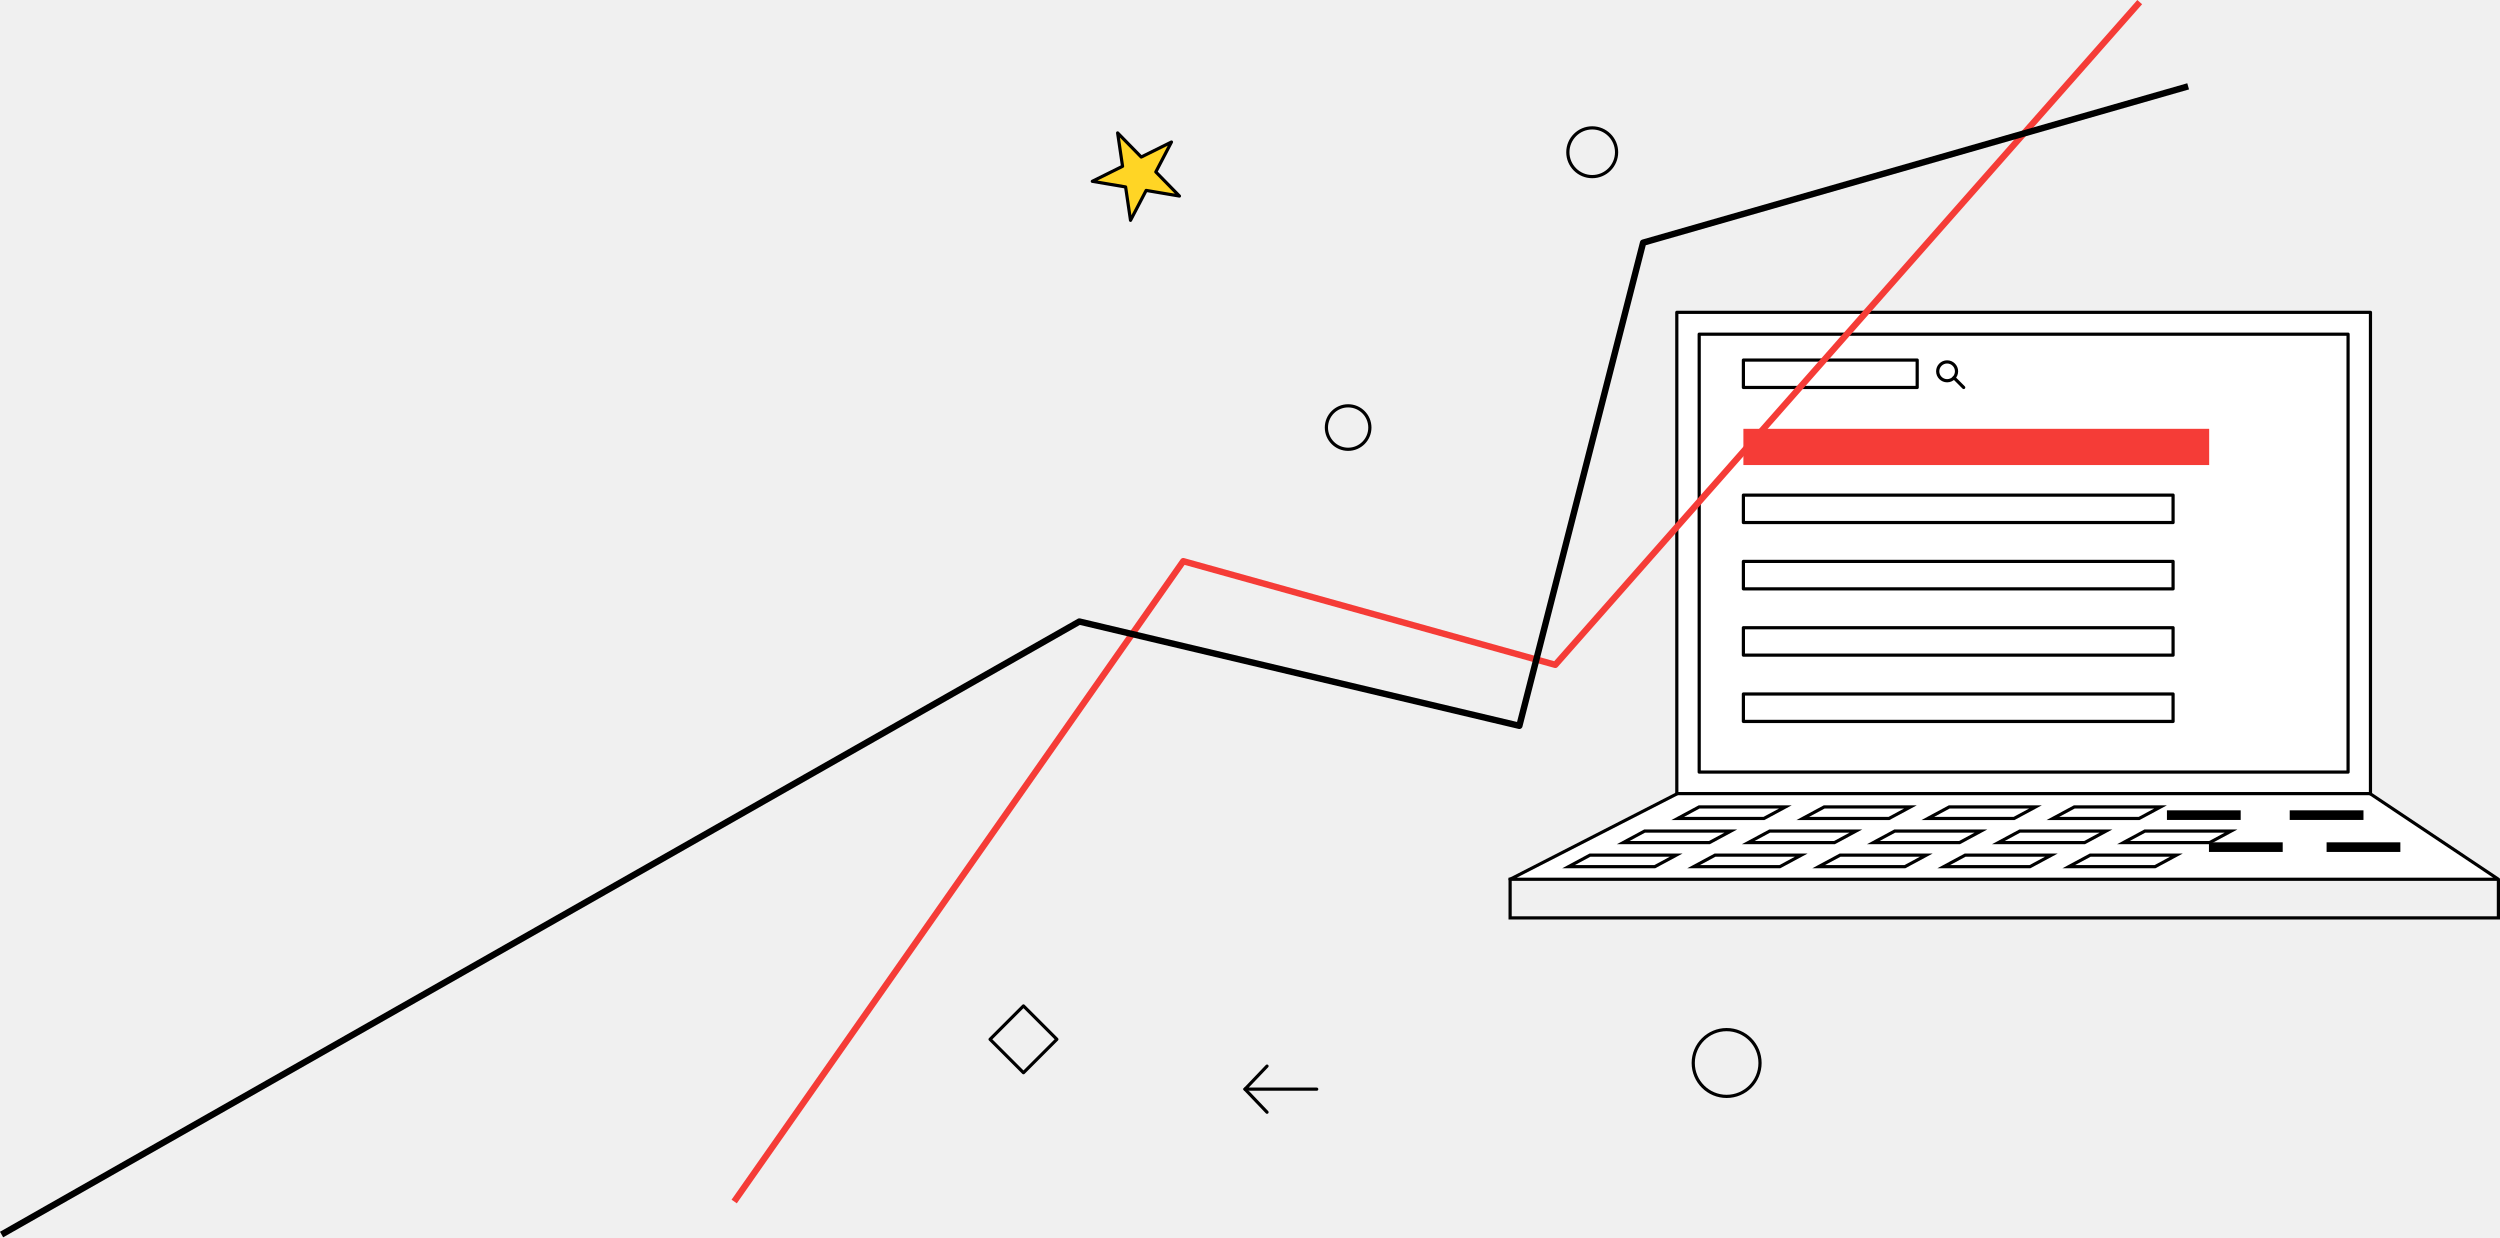
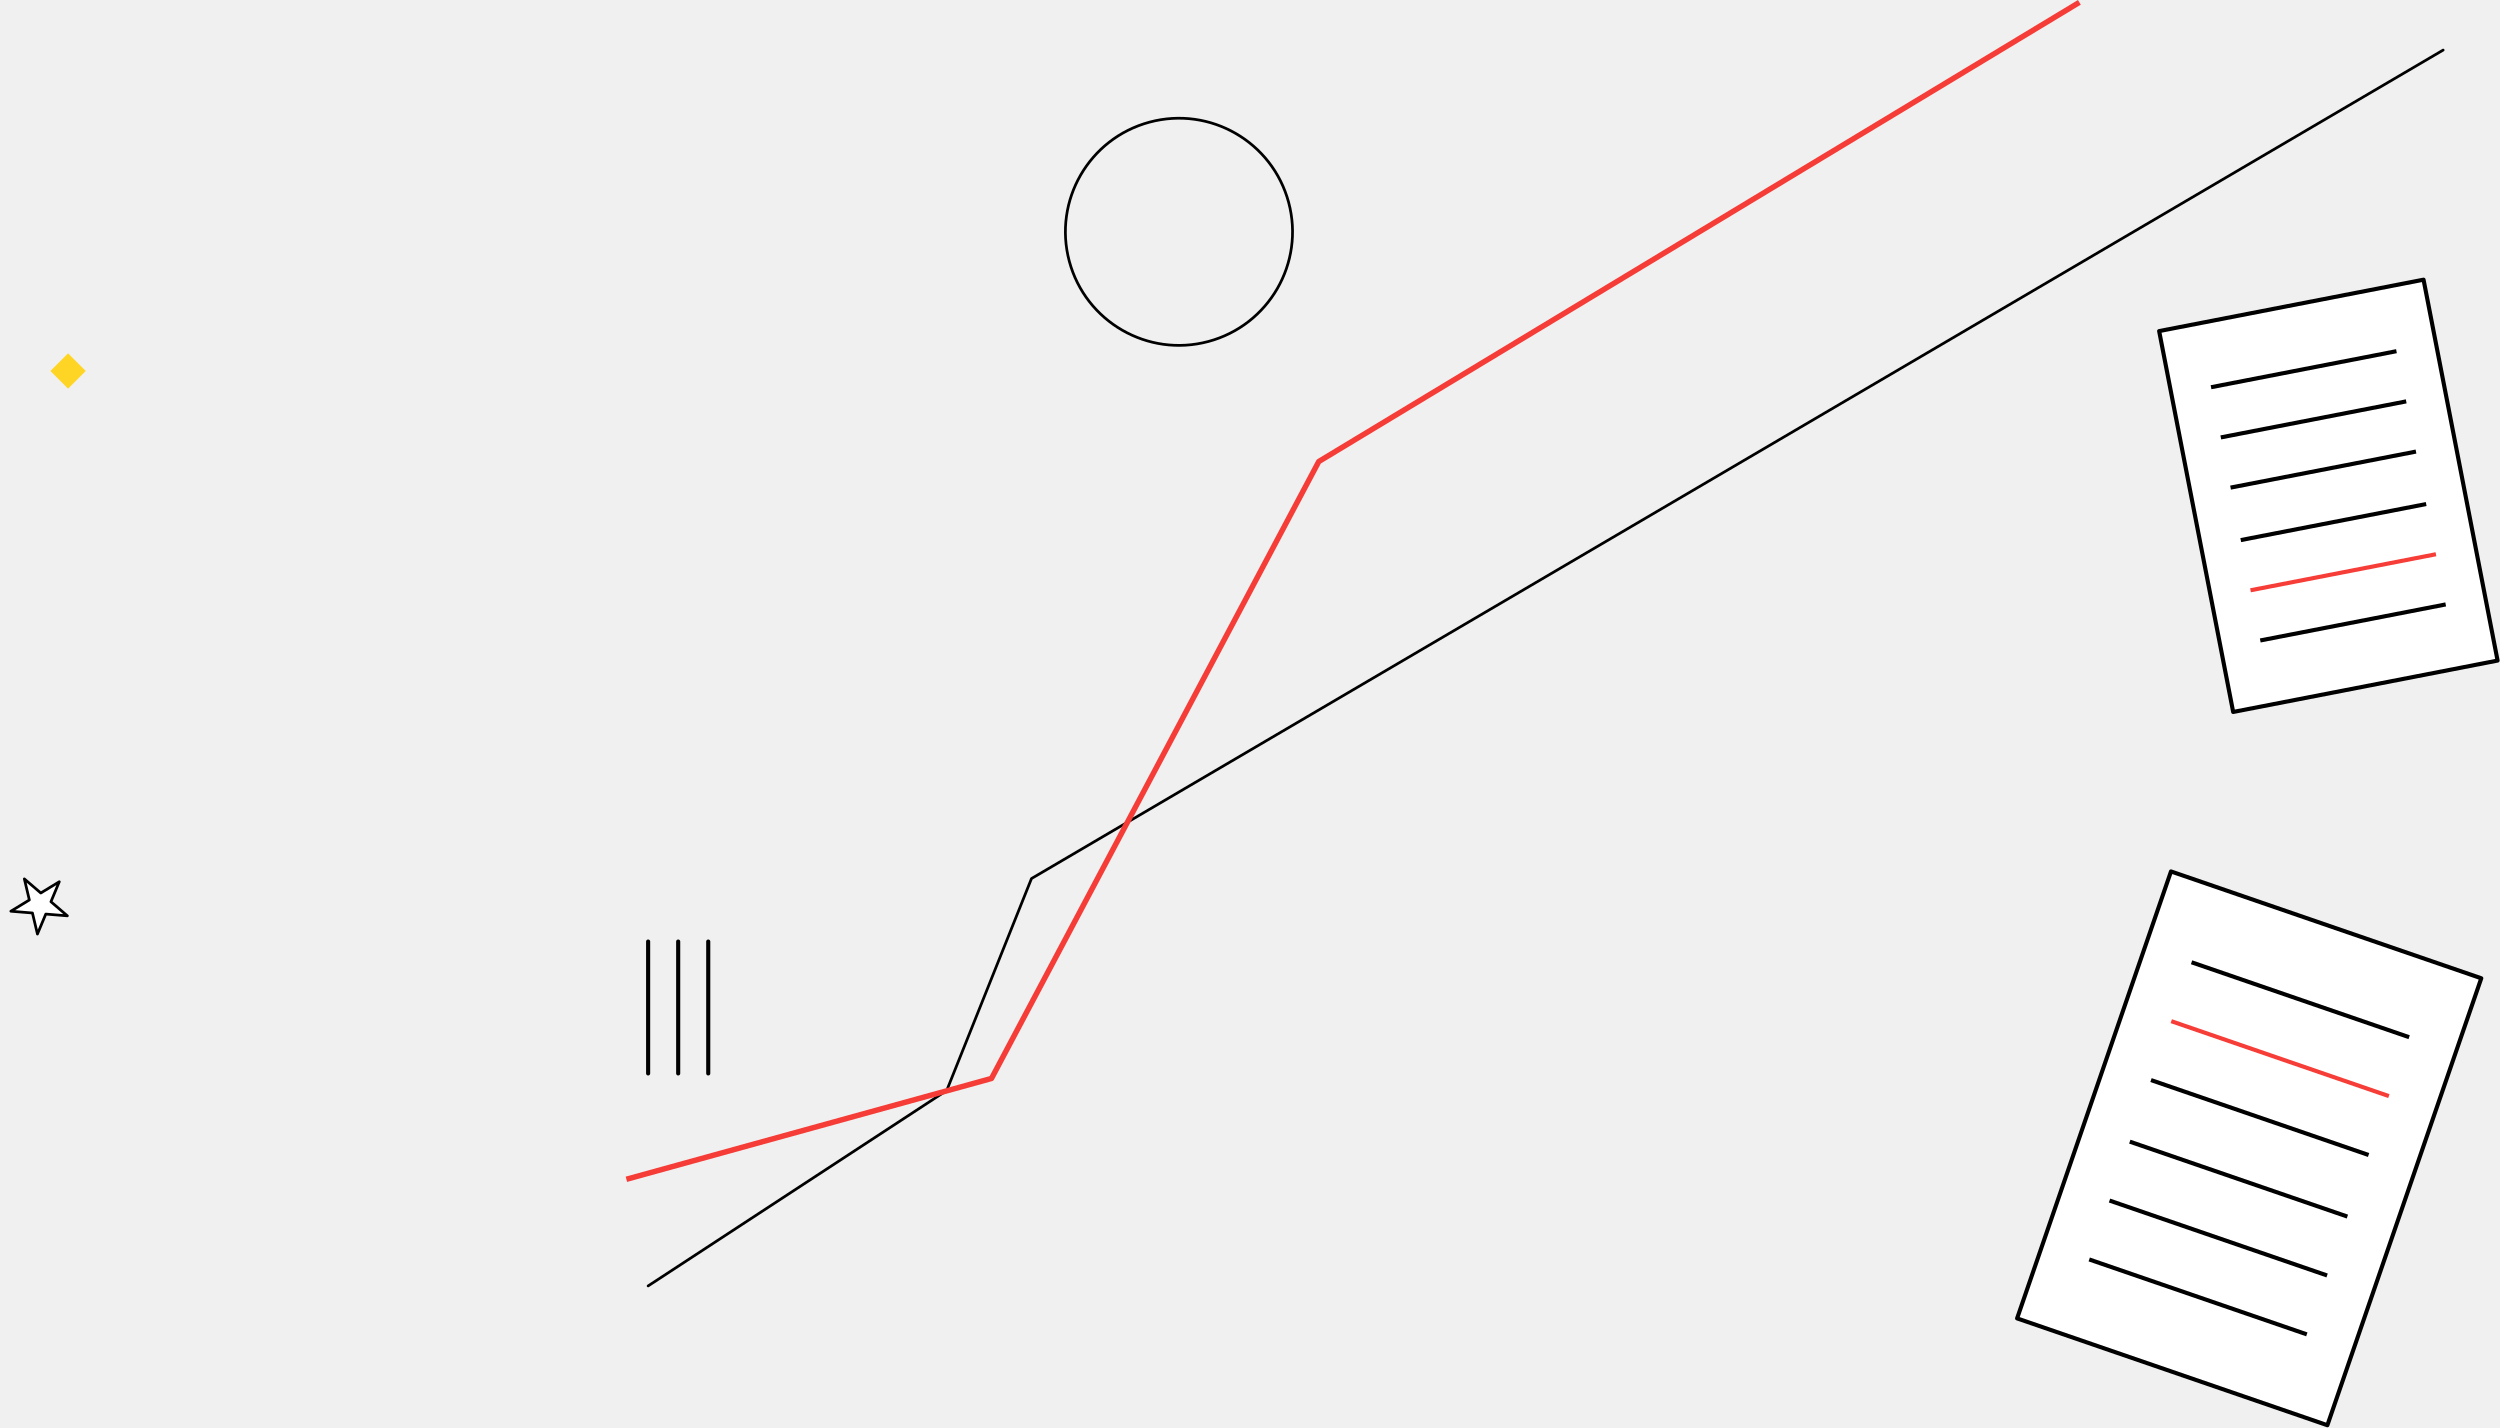
- <svg xmlns="http://www.w3.org/2000/svg" width="1559.303" height="771.751" viewBox="0 0 1559.303 771.751">
-   <g id="Group_213" data-name="Group 213" transform="translate(-610.697 -98.677)">
-     <g id="Component_61_1" data-name="Component 61 – 1" transform="translate(1228.229 178.434)">
-       <path id="Path_1007" data-name="Path 1007" d="M200.817,13.177,96.849,66.433H713.26L633.465,13.177V-287.18H200.817Z" transform="translate(227.511 402.24)" fill="#fff" stroke="#000" stroke-linecap="round" stroke-linejoin="round" stroke-width="2" fill-rule="evenodd" />
-       <path id="Path_1008" data-name="Path 1008" d="M136.4-4.132H541.119V-277.265H136.4Z" transform="translate(305.893 405.937)" fill="#fff" stroke="#000" stroke-linecap="round" stroke-linejoin="round" stroke-width="2" fill-rule="evenodd" />
-       <path id="Path_1009" data-name="Path 1009" d="M156.482-211.665H446.993v-22.6H156.482Z" transform="translate(313.379 421.969)" fill="#f53c37" fill-rule="evenodd" />
-       <path id="Path_1010" data-name="Path 1010" d="M156.482-187.034h268v-17.11h-268Z" transform="translate(313.379 433.2)" fill="#fff" stroke="#000" stroke-linecap="round" stroke-linejoin="round" stroke-width="2" fill-rule="evenodd" />
-       <path id="Path_1011" data-name="Path 1011" d="M156.482-248.394h108.4V-265.5h-108.4Z" transform="translate(313.379 410.322)" fill="rgba(0,0,0,0)" stroke="#000" stroke-linecap="round" stroke-linejoin="round" stroke-width="2" />
-       <path id="Path_1012" data-name="Path 1012" d="M156.482-156.914h268v-17.11h-268Z" transform="translate(313.379 444.429)" fill="#fff" stroke="#000" stroke-linecap="round" stroke-linejoin="round" stroke-width="2" fill-rule="evenodd" />
-       <path id="Path_1013" data-name="Path 1013" d="M156.482-126.794h268V-143.9h-268Z" transform="translate(313.379 455.66)" fill="#fff" stroke="#000" stroke-linecap="round" stroke-linejoin="round" stroke-width="2" fill-rule="evenodd" />
-       <path id="Path_1014" data-name="Path 1014" d="M156.482-96.674h268v-17.11h-268Z" transform="translate(313.379 466.89)" fill="#fff" stroke="#000" stroke-linecap="round" stroke-linejoin="round" stroke-width="2" fill-rule="evenodd" />
-       <path id="Path_1015" data-name="Path 1015" d="M383.429-228.033l13.742,14.381" transform="translate(-224.435 827.609)" fill="rgba(0,0,0,0)" stroke="#000" stroke-linecap="round" stroke-linejoin="round" stroke-width="2" />
-       <path id="Path_1016" data-name="Path 1016" d="M428.162-224.127H383.429l13.742-14.381" transform="translate(-224.435 823.704)" fill="rgba(0,0,0,0)" stroke="#000" stroke-linecap="round" stroke-linejoin="round" stroke-width="2" />
-       <path id="Path_1017" data-name="Path 1017" d="M250.633-264.665a5.876,5.876,0,0,1,5.873,5.873,5.876,5.876,0,0,1-5.873,5.873,5.876,5.876,0,0,1-5.874-5.873A5.876,5.876,0,0,1,250.633-264.665Z" transform="translate(346.294 410.635)" fill="rgba(0,0,0,0)" stroke="#000" stroke-linecap="round" stroke-linejoin="round" stroke-width="2" />
-       <path id="Path_1018" data-name="Path 1018" d="M252.153-257.456l6.061,6.061" transform="translate(349.05 413.323)" fill="rgba(0,0,0,0)" stroke="#000" stroke-linecap="round" stroke-linejoin="round" stroke-width="2" />
-       <path id="Path_1219" data-name="Path 1219" d="M97.423-290.9H530.7" transform="translate(330.274 706.138)" fill="none" stroke="#000" stroke-width="2" />
-       <line id="Line_40" data-name="Line 40" x2="46.005" transform="translate(734.03 428.664)" fill="none" stroke="#000" stroke-width="6" />
-       <line id="Line_43" data-name="Line 43" x2="46.005" transform="translate(760.235 448.617)" fill="none" stroke="#000" stroke-width="6" />
-       <line id="Line_41" data-name="Line 41" x2="46.005" transform="translate(810.613 428.664)" fill="none" stroke="#000" stroke-width="6" />
-       <line id="Line_42" data-name="Line 42" x2="46.005" transform="translate(833.615 448.617)" fill="none" stroke="#000" stroke-width="6" />
-       <path id="Path_1220" data-name="Path 1220" d="M643.089-275.725v24.086H26.677v-25.11" transform="translate(297.682 744.398)" fill="none" stroke="#000" stroke-width="2" />
-       <g id="Path_1304" data-name="Path 1304" transform="translate(442.03 422.531)" fill="#fff" stroke-linecap="round" stroke-linejoin="round">
-         <path d="M 40.664 8.192 L -13.115 8.192 L 0.252 1 L 54.031 1 L 40.664 8.192 Z" stroke="none" />
-         <path d="M 0.504 2 L -9.146 7.192 L 40.412 7.192 L 50.062 2 L 0.504 2 M -3.814697265625e-06 2.86102294921875e-06 L 58 2.86102294921875e-06 L 40.916 9.192 L -17.084 9.192 L -3.814697265625e-06 2.86102294921875e-06 Z" stroke="none" fill="#000" />
-       </g>
-       <g id="Path_1311" data-name="Path 1311" transform="translate(408.03 437.582)" fill="#fff" stroke-linecap="round" stroke-linejoin="round">
-         <path d="M 40.664 8.192 L -13.115 8.192 L 0.252 1 L 54.031 1 L 40.664 8.192 Z" stroke="none" />
-         <path d="M 0.504 2 L -9.146 7.192 L 40.412 7.192 L 50.062 2 L 0.504 2 M -3.814697265625e-06 2.86102294921875e-06 L 58 2.86102294921875e-06 L 40.916 9.192 L -17.084 9.192 L -3.814697265625e-06 2.86102294921875e-06 Z" stroke="none" fill="#000" />
-       </g>
-       <g id="Path_1315" data-name="Path 1315" transform="translate(373.945 452.597)" fill="#fff" stroke-linecap="round" stroke-linejoin="round">
-         <path d="M 40.664 8.192 L -13.115 8.192 L 0.252 1 L 54.031 1 L 40.664 8.192 Z" stroke="none" />
-         <path d="M 0.504 2 L -9.146 7.192 L 40.412 7.192 L 50.062 2 L 0.504 2 M -3.814697265625e-06 2.86102294921875e-06 L 58 2.86102294921875e-06 L 40.916 9.192 L -17.084 9.192 L -3.814697265625e-06 2.86102294921875e-06 Z" stroke="none" fill="#000" />
-       </g>
-       <g id="Path_1305" data-name="Path 1305" transform="translate(520.03 422.531)" fill="#fff" stroke-linecap="round" stroke-linejoin="round">
-         <path d="M 40.664 8.192 L -13.115 8.192 L 0.252 1 L 54.031 1 L 40.664 8.192 Z" stroke="none" />
-         <path d="M 0.504 2 L -9.146 7.192 L 40.412 7.192 L 50.062 2 L 0.504 2 M -3.814697265625e-06 2.86102294921875e-06 L 58 2.86102294921875e-06 L 40.916 9.192 L -17.084 9.192 L -3.814697265625e-06 2.86102294921875e-06 Z" stroke="none" fill="#000" />
-       </g>
-       <g id="Path_1310" data-name="Path 1310" transform="translate(486.03 437.582)" fill="#fff" stroke-linecap="round" stroke-linejoin="round">
-         <path d="M 40.664 8.192 L -13.115 8.192 L 0.252 1 L 54.031 1 L 40.664 8.192 Z" stroke="none" />
-         <path d="M 0.504 2 L -9.146 7.192 L 40.412 7.192 L 50.062 2 L 0.504 2 M -3.814697265625e-06 2.86102294921875e-06 L 58 2.86102294921875e-06 L 40.916 9.192 L -17.084 9.192 L -3.814697265625e-06 2.86102294921875e-06 Z" stroke="none" fill="#000" />
-       </g>
-       <g id="Path_1314" data-name="Path 1314" transform="translate(451.945 452.597)" fill="#fff" stroke-linecap="round" stroke-linejoin="round">
-         <path d="M 40.664 8.192 L -13.115 8.192 L 0.252 1 L 54.031 1 L 40.664 8.192 Z" stroke="none" />
-         <path d="M 0.504 2 L -9.146 7.192 L 40.412 7.192 L 50.062 2 L 0.504 2 M -3.814697265625e-06 2.86102294921875e-06 L 58 2.86102294921875e-06 L 40.916 9.192 L -17.084 9.192 L -3.814697265625e-06 2.86102294921875e-06 Z" stroke="none" fill="#000" />
-       </g>
-       <g id="Path_1306" data-name="Path 1306" transform="translate(598.03 422.531)" fill="#fff" stroke-linecap="round" stroke-linejoin="round">
-         <path d="M 40.664 8.192 L -13.115 8.192 L 0.252 1 L 54.031 1 L 40.664 8.192 Z" stroke="none" />
-         <path d="M 0.504 2 L -9.146 7.192 L 40.412 7.192 L 50.062 2 L 0.504 2 M -3.814697265625e-06 2.86102294921875e-06 L 58 2.86102294921875e-06 L 40.916 9.192 L -17.084 9.192 L -3.814697265625e-06 2.86102294921875e-06 Z" stroke="none" fill="#000" />
-       </g>
-       <g id="Path_1309" data-name="Path 1309" transform="translate(564.03 437.582)" fill="#fff" stroke-linecap="round" stroke-linejoin="round">
-         <path d="M 40.664 8.192 L -13.115 8.192 L 0.252 1 L 54.031 1 L 40.664 8.192 Z" stroke="none" />
-         <path d="M 0.504 2 L -9.146 7.192 L 40.412 7.192 L 50.062 2 L 0.504 2 M -3.814697265625e-06 2.86102294921875e-06 L 58 2.86102294921875e-06 L 40.916 9.192 L -17.084 9.192 L -3.814697265625e-06 2.86102294921875e-06 Z" stroke="none" fill="#000" />
-       </g>
-       <g id="Path_1313" data-name="Path 1313" transform="translate(529.945 452.597)" fill="#fff" stroke-linecap="round" stroke-linejoin="round">
-         <path d="M 40.664 8.192 L -13.115 8.192 L 0.252 1 L 54.031 1 L 40.664 8.192 Z" stroke="none" />
-         <path d="M 0.504 2 L -9.146 7.192 L 40.412 7.192 L 50.062 2 L 0.504 2 M -3.814697265625e-06 2.86102294921875e-06 L 58 2.86102294921875e-06 L 40.916 9.192 L -17.084 9.192 L -3.814697265625e-06 2.86102294921875e-06 Z" stroke="none" fill="#000" />
-       </g>
-       <g id="Path_1307" data-name="Path 1307" transform="translate(676.03 422.531)" fill="#fff" stroke-linecap="round" stroke-linejoin="round">
-         <path d="M 40.664 8.192 L -13.115 8.192 L 0.252 1 L 54.031 1 L 40.664 8.192 Z" stroke="none" />
-         <path d="M 0.504 2 L -9.146 7.192 L 40.412 7.192 L 50.062 2 L 0.504 2 M -3.814697265625e-06 2.86102294921875e-06 L 58 2.86102294921875e-06 L 40.916 9.192 L -17.084 9.192 L -3.814697265625e-06 2.86102294921875e-06 Z" stroke="none" fill="#000" />
-       </g>
-       <g id="Path_1308" data-name="Path 1308" transform="translate(642.03 437.582)" fill="#fff" stroke-linecap="round" stroke-linejoin="round">
-         <path d="M 40.664 8.192 L -13.115 8.192 L 0.252 1 L 54.031 1 L 40.664 8.192 Z" stroke="none" />
-         <path d="M 0.504 2 L -9.146 7.192 L 40.412 7.192 L 50.062 2 L 0.504 2 M -3.814697265625e-06 2.86102294921875e-06 L 58 2.86102294921875e-06 L 40.916 9.192 L -17.084 9.192 L -3.814697265625e-06 2.86102294921875e-06 Z" stroke="none" fill="#000" />
-       </g>
-       <g id="Path_1363" data-name="Path 1363" transform="translate(720.03 437.582)" fill="#fff" stroke-linecap="round" stroke-linejoin="round">
-         <path d="M 40.664 8.192 L -13.115 8.192 L 0.252 1 L 54.031 1 L 40.664 8.192 Z" stroke="none" />
-         <path d="M 0.504 2 L -9.146 7.192 L 40.412 7.192 L 50.062 2 L 0.504 2 M -3.814697265625e-06 2.86102294921875e-06 L 58 2.86102294921875e-06 L 40.916 9.192 L -17.084 9.192 L -3.814697265625e-06 2.86102294921875e-06 Z" stroke="none" fill="#000" />
-       </g>
-       <g id="Path_1312" data-name="Path 1312" transform="translate(607.945 452.597)" fill="#fff" stroke-linecap="round" stroke-linejoin="round">
-         <path d="M 40.664 8.192 L -13.115 8.192 L 0.252 1 L 54.031 1 L 40.664 8.192 Z" stroke="none" />
-         <path d="M 0.504 2 L -9.146 7.192 L 40.412 7.192 L 50.062 2 L 0.504 2 M -3.814697265625e-06 2.86102294921875e-06 L 58 2.86102294921875e-06 L 40.916 9.192 L -17.084 9.192 L -3.814697265625e-06 2.86102294921875e-06 Z" stroke="none" fill="#000" />
-       </g>
-       <g id="Path_1316" data-name="Path 1316" transform="translate(685.945 452.597)" fill="#fff" stroke-linecap="round" stroke-linejoin="round">
-         <path d="M 40.664 8.192 L -13.115 8.192 L 0.252 1 L 54.031 1 L 40.664 8.192 Z" stroke="none" />
-         <path d="M 0.504 2 L -9.146 7.192 L 40.412 7.192 L 50.062 2 L 0.504 2 M -3.814697265625e-06 2.86102294921875e-06 L 58 2.86102294921875e-06 L 40.916 9.192 L -17.084 9.192 L -3.814697265625e-06 2.86102294921875e-06 Z" stroke="none" fill="#000" />
-       </g>
-       <path id="Path_1364" data-name="Path 1364" d="M70.026-46.884a15.21,15.21,0,0,1,15.2,15.2,15.21,15.21,0,0,1-15.2,15.2,15.21,15.21,0,0,1-15.2-15.2A15.21,15.21,0,0,1,70.026-46.884Z" transform="translate(305.543 46.884)" fill="none" stroke="#000" stroke-linecap="round" stroke-linejoin="round" stroke-width="2" />
-       <path id="Path_1365" data-name="Path 1365" d="M97.011-57.383,76.183-78.21,55.356-57.383,76.183-36.555Z" transform="translate(-55.356 625.871)" fill="rgba(0,0,0,0)" stroke="#000" stroke-linecap="round" stroke-linejoin="round" stroke-width="2" />
-       <path id="Path_1366" data-name="Path 1366" d="M244.029-360.542a13.563,13.563,0,0,1,13.557,13.557,13.563,13.563,0,0,1-13.557,13.556,13.563,13.563,0,0,1-13.557-13.556A13.563,13.563,0,0,1,244.029-360.542Z" transform="translate(-20.701 533.903)" fill="rgba(0,0,0,0)" stroke="#000" stroke-linecap="round" stroke-linejoin="round" stroke-width="2" />
-       <path id="Path_1367" data-name="Path 1367" d="M462.395-46.884a20.838,20.838,0,0,1,20.828,20.828A20.838,20.838,0,0,1,462.395-5.228a20.838,20.838,0,0,1-20.828-20.828A20.838,20.838,0,0,1,462.395-46.884Z" transform="translate(-2.99 609.319)" fill="rgba(0,0,0,0)" stroke="#000" stroke-linecap="round" stroke-linejoin="round" stroke-width="2" />
-       <path id="Path_1368" data-name="Path 1368" d="M28.872-255.558,43.6-240.518l18.855-9.359L52.7-231.223l14.728,15.04-20.755-3.511L36.923-201.04l-3.075-20.824-20.755-3.51,18.855-9.36Z" transform="translate(50.679 258.703)" fill="#ffd525" stroke="#000" stroke-linecap="round" stroke-linejoin="round" stroke-width="2" />
+ <svg xmlns="http://www.w3.org/2000/svg" width="1822.804" height="1041.066" viewBox="0 0 1822.804 1041.066">
+   <g id="Group_213" data-name="Group 213" transform="translate(-169.289 36.514)">
+     <g id="Group_137" data-name="Group 137" transform="translate(2018.898 653.927) rotate(109)">
+       <path id="Path_1322" data-name="Path 1322" d="M67.139,18.984H411.791V-220.284H67.139Z" transform="translate(-32.368 251.102)" fill="#fff" stroke="#000" stroke-linecap="round" stroke-linejoin="round" stroke-width="3" fill-rule="evenodd" />
+       <path id="Path_1351" data-name="Path 1351" d="M62.061,216.768V48.978" transform="translate(30.454 17.578)" fill="none" stroke="#000" stroke-width="3" />
+       <path id="Path_1352" data-name="Path 1352" d="M62.061,216.768V48.978" transform="translate(75.873 17.578)" fill="none" stroke="#f63d37" stroke-width="3" />
+       <path id="Path_1353" data-name="Path 1353" d="M62.061,216.768V48.978" transform="translate(121.293 17.578)" fill="none" stroke="#000" stroke-width="3" />
+       <path id="Path_1354" data-name="Path 1354" d="M62.061,216.768V48.978" transform="translate(168.777 17.578)" fill="none" stroke="#000" stroke-width="3" />
+       <path id="Path_1355" data-name="Path 1355" d="M62.061,216.768V48.978" transform="translate(214.197 17.578)" fill="none" stroke="#000" stroke-width="3" />
+       <path id="Path_1356" data-name="Path 1356" d="M62.061,216.768V48.978" transform="translate(259.616 17.578)" fill="none" stroke="#000" stroke-width="3" />
    </g>
-     <path id="Path_1057" data-name="Path 1057" d="M-55.936,476.431l280.1-399.386,232.049,64.641L820.724-271.656" transform="translate(1124.555 371.656)" fill="none" stroke="#f53c37" stroke-linejoin="round" stroke-width="4" />
-     <path id="Path_1221" data-name="Path 1221" d="M-344.25,459.392,327.983,77.044l274.431,65.034,77.192-301.336,339.95-97.515" transform="translate(955.936 409.298)" fill="none" stroke="#000" stroke-linejoin="round" stroke-width="4" />
+     <g id="Group_129" data-name="Group 129" transform="translate(1959.971 127.397) rotate(79)">
+       <path id="Path_1322-2" data-name="Path 1322" d="M67.139-23.883H350.044v-196.4H67.139Z" transform="translate(-32.368 251.102)" fill="#fff" stroke="#000" stroke-linecap="round" stroke-linejoin="round" stroke-width="3" fill-rule="evenodd" />
+       <path id="Path_1351-2" data-name="Path 1351" d="M62.061,186.707V48.978" transform="translate(20.109 11.176)" fill="none" stroke="#000" stroke-width="3" />
+       <path id="Path_1352-2" data-name="Path 1352" d="M62.061,186.707V48.978" transform="translate(57.391 11.176)" fill="none" stroke="#000" stroke-width="3" />
+       <path id="Path_1353-2" data-name="Path 1353" d="M62.061,186.707V48.978" transform="translate(94.673 11.176)" fill="none" stroke="#000" stroke-width="3" />
+       <path id="Path_1354-2" data-name="Path 1354" d="M62.061,186.707V48.978" transform="translate(133.65 11.176)" fill="none" stroke="#000" stroke-width="3" />
+       <path id="Path_1355-2" data-name="Path 1355" d="M62.061,186.707V48.978" transform="translate(170.932 11.176)" fill="none" stroke="#f63d37" stroke-width="3" />
+       <path id="Path_1356-2" data-name="Path 1356" d="M62.061,186.707V48.978" transform="translate(208.214 11.176)" fill="none" stroke="#000" stroke-width="3" />
+     </g>
+     <path id="Path_1349" data-name="Path 1349" d="M429.414-102.168l-13.146-8.75-12.384,9.8,4.26-15.207L395-125.077l15.779-.648,4.26-15.207,5.492,14.806,15.779-.647-12.384,9.8Z" transform="translate(-187.144 426.389) rotate(43)" fill="#fff" stroke="#000" stroke-linecap="round" stroke-linejoin="round" stroke-width="2" fill-rule="evenodd" />
+     <path id="Path_1056" data-name="Path 1056" d="M335.841,265.252l217.714-142.5L615.362-31.771,1644.621-635.819" transform="translate(306.016 635.819)" fill="none" stroke="#000" stroke-linecap="round" stroke-linejoin="round" stroke-width="2" />
+     <path id="Path_1057" data-name="Path 1057" d="M146.064,338.568l266.2-73.5L650.907-184.759l554.557-334.794" transform="translate(479.936 484.751)" fill="none" stroke="#f53c37" stroke-linejoin="round" stroke-width="4" />
+     <path id="Path_1333" data-name="Path 1333" d="M524.353-46.884A82.785,82.785,0,1,1,441.567,35.9,82.825,82.825,0,0,1,524.353-46.884Z" transform="matrix(0.966, -0.259, 0.259, 0.966, 513.075, 233.63)" fill="rgba(0,0,0,0)" stroke="#000" stroke-linecap="round" stroke-linejoin="round" stroke-width="2" />
+     <path id="Path_1350" data-name="Path 1350" d="M81.161-65.307l-12.9-12.9-12.9,12.9,12.9,12.9Z" transform="translate(150.645 299.293)" fill="#ffd525" />
+     <g id="Group_136" data-name="Group 136" transform="translate(-1084.878 -26)">
+       <path id="Path_1357" data-name="Path 1357" d="M0,0H96.148" transform="translate(1770.561 675.995) rotate(90)" fill="none" stroke="#000" stroke-linecap="round" stroke-linejoin="round" stroke-width="3" />
+       <path id="Path_1358" data-name="Path 1358" d="M0,0H96.148" transform="translate(1748.647 675.995) rotate(90)" fill="none" stroke="#000" stroke-linecap="round" stroke-linejoin="round" stroke-width="3" />
+       <path id="Path_1359" data-name="Path 1359" d="M0,0H96.148" transform="translate(1726.734 675.995) rotate(90)" fill="none" stroke="#000" stroke-linecap="round" stroke-linejoin="round" stroke-width="3" />
+     </g>
  </g>
</svg>
